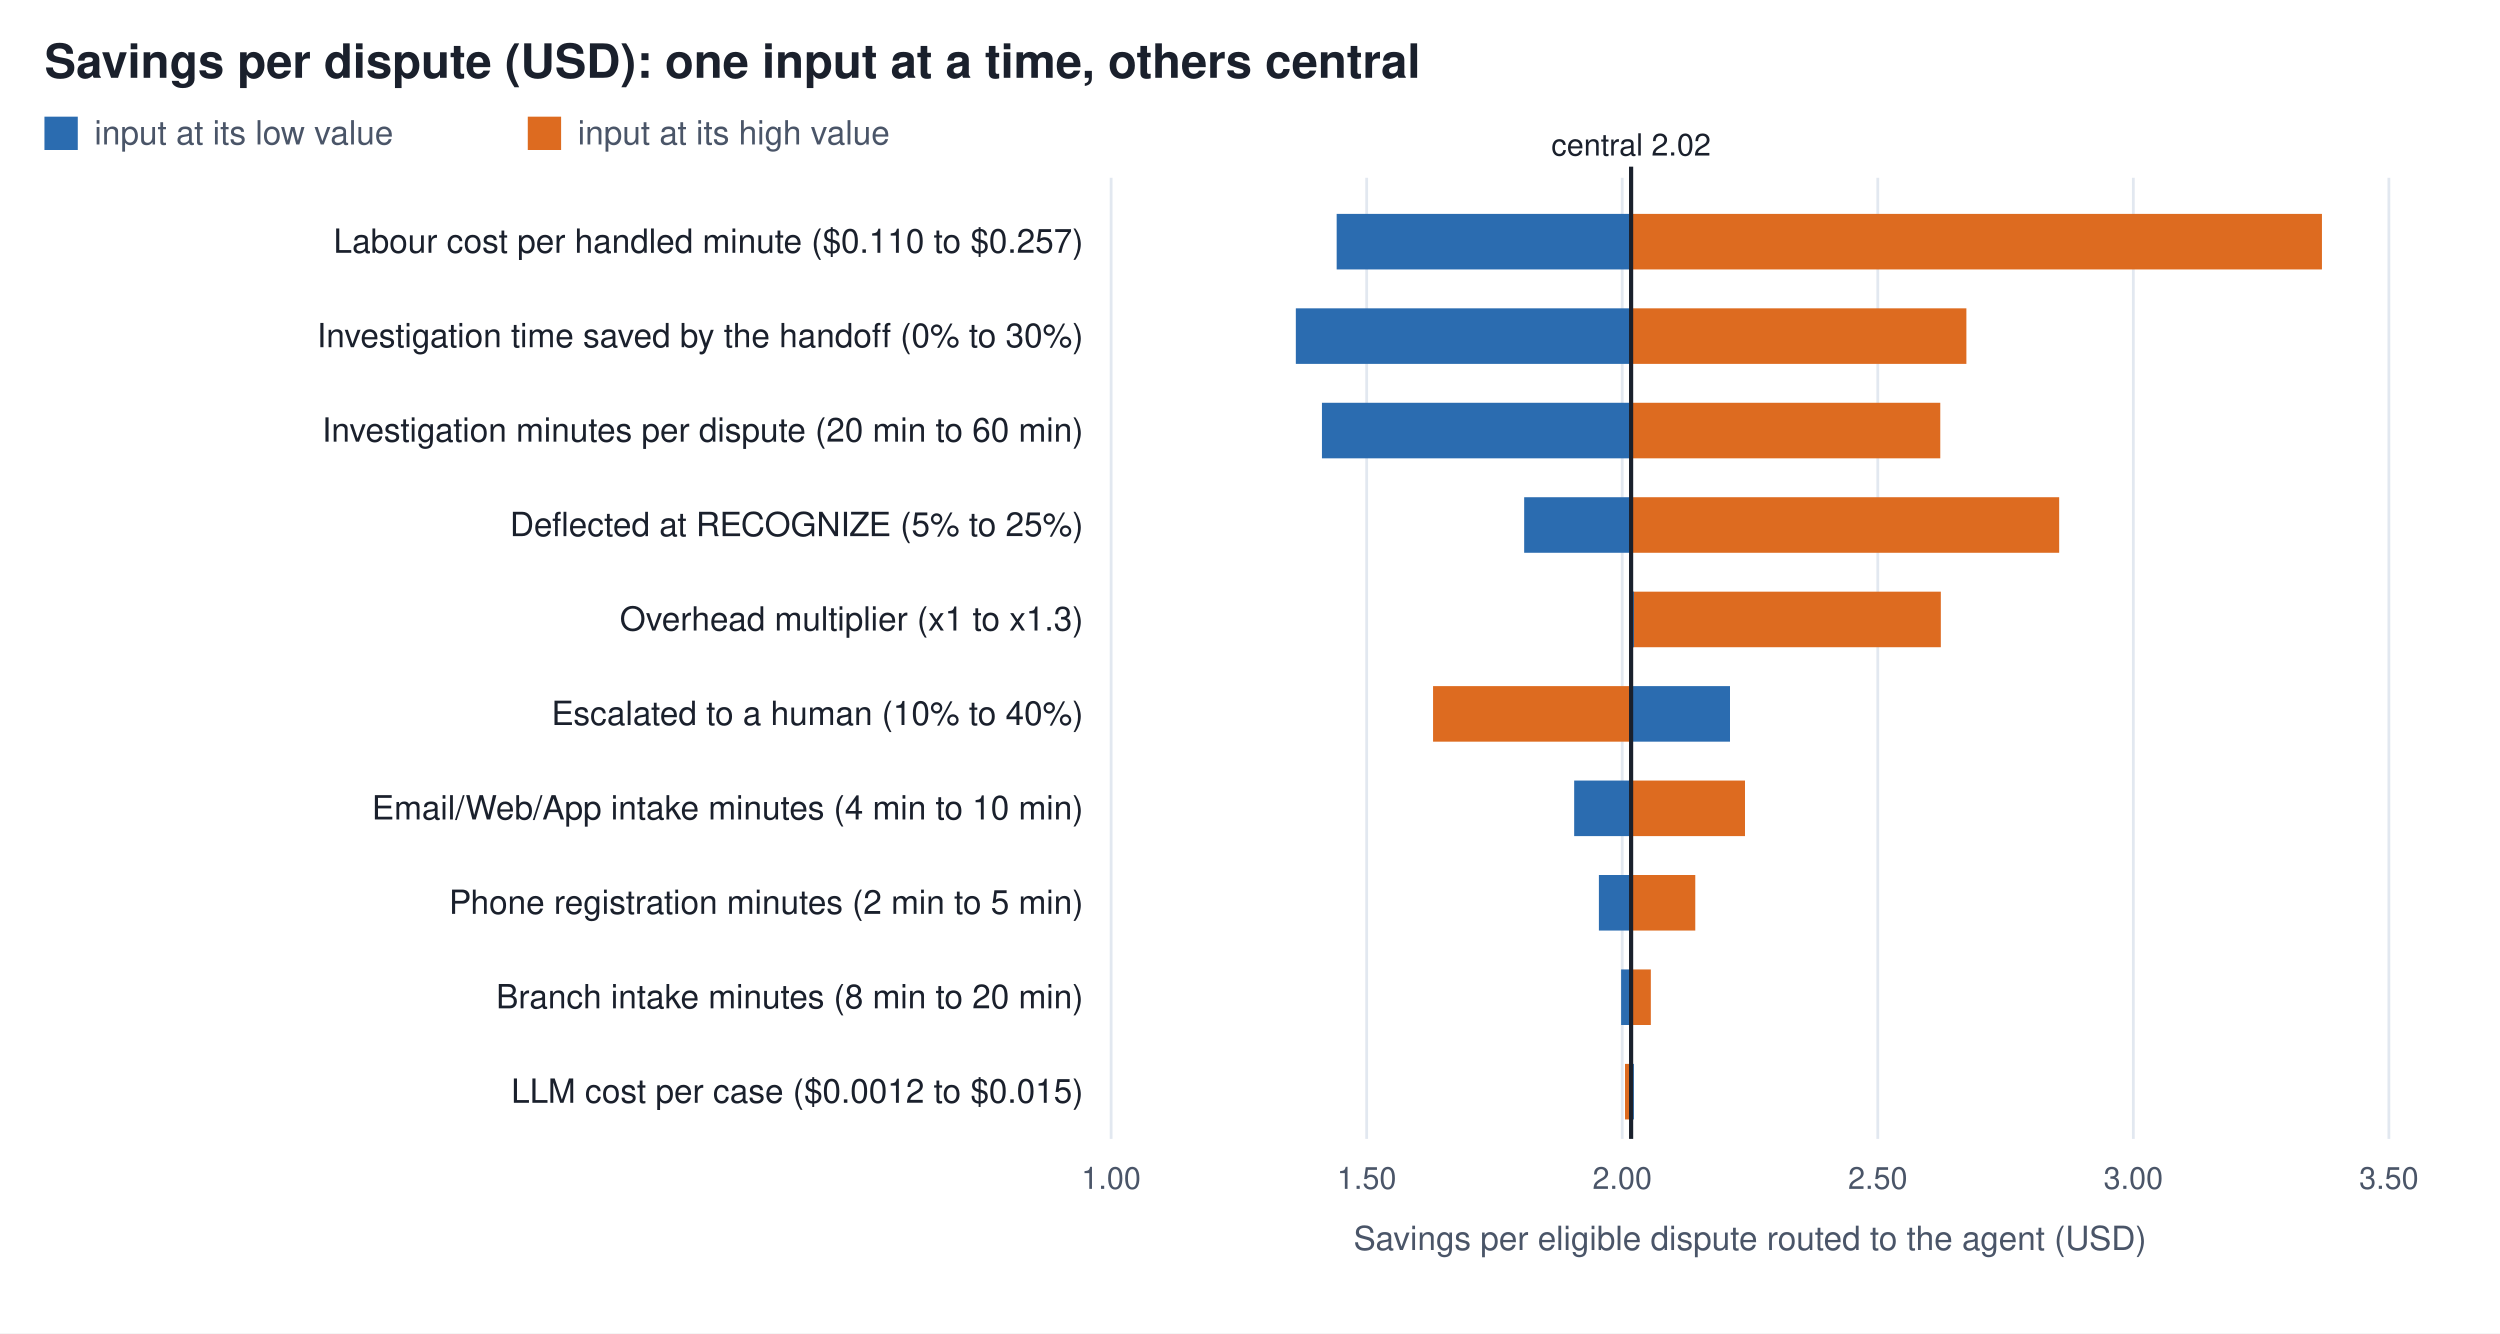
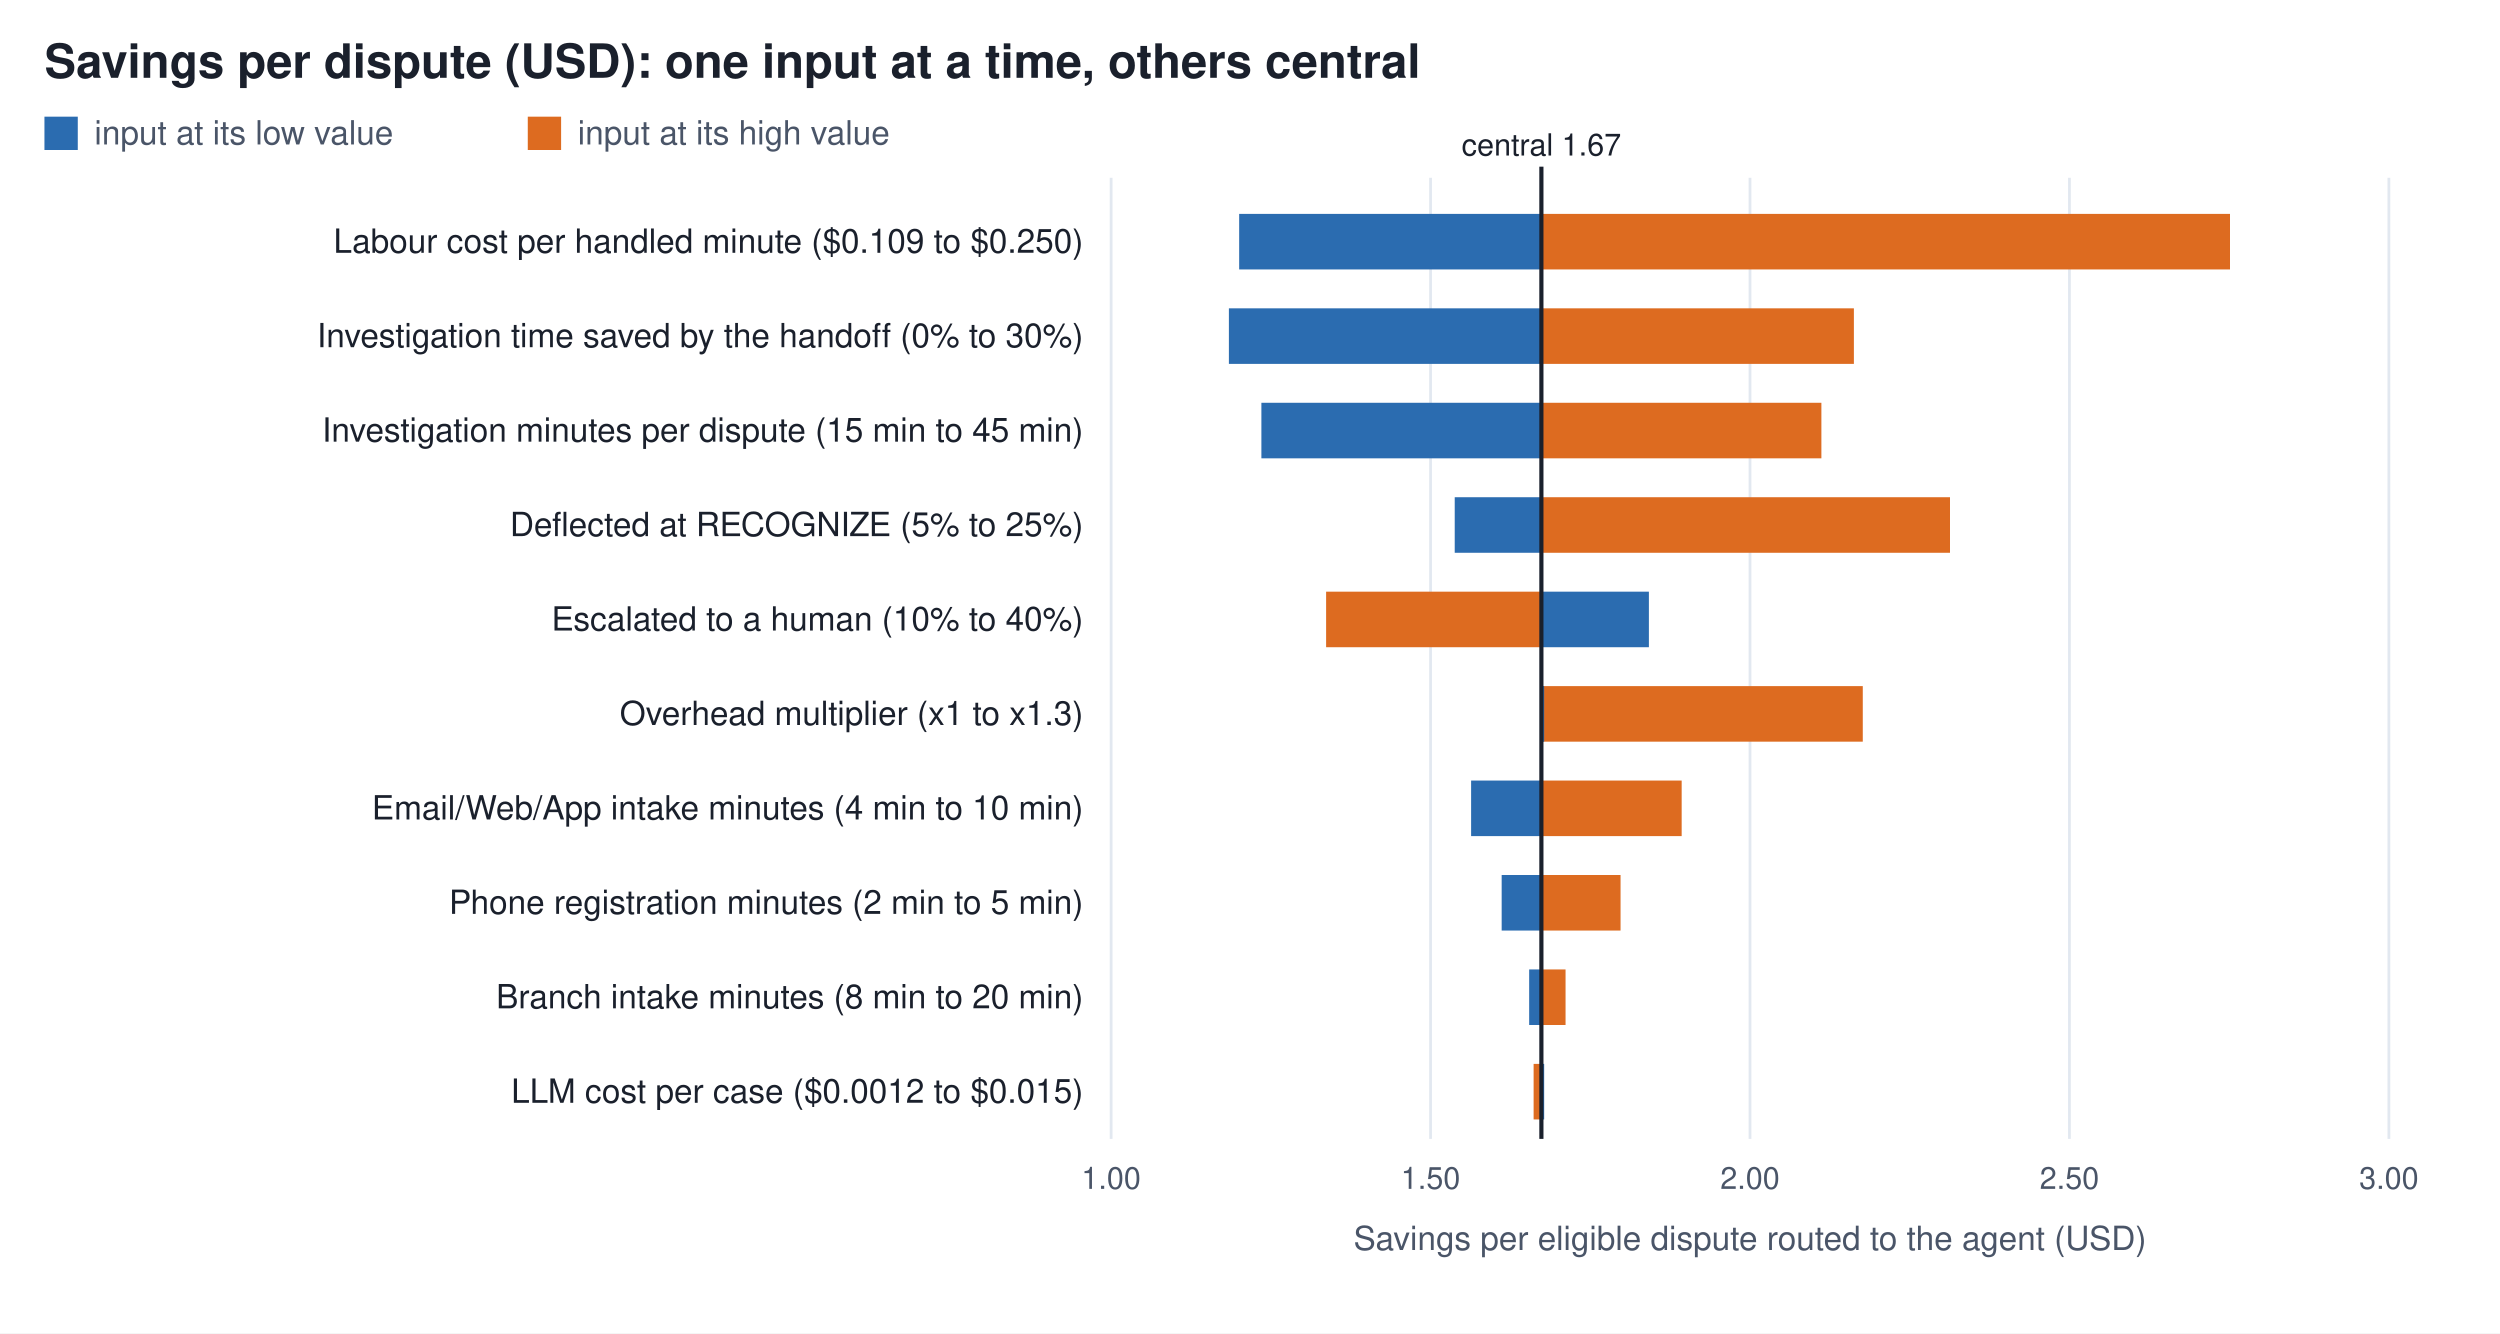
<svg xmlns="http://www.w3.org/2000/svg" width="900" height="480" viewBox="0 0 900 480" font-family="Helvetica, Arial, sans-serif" role="img" aria-label="Savings per dispute (USD): one input at a time, others central">
  <rect width="900" height="480" fill="#ffffff" />
  <text x="16" y="28" font-size="17" font-weight="bold" fill="#1a202c">Savings per dispute (USD): one input at a time, others central</text>
  <rect x="16" y="42" width="12" height="12" fill="#2b6cb0" />
  <text x="34" y="52" font-size="12" fill="#4a5568">input at its low value</text>
  <rect x="190" y="42" width="12" height="12" fill="#dd6b20" />
  <text x="208" y="52" font-size="12" fill="#4a5568">input at its high value</text>
  <line x1="400.0" y1="64" x2="400.0" y2="410" stroke="#e2e8f0" />
  <text x="400.0" y="428" font-size="11" fill="#4a5568" text-anchor="middle">1.00</text>
-   <line x1="492.0" y1="64" x2="492.0" y2="410" stroke="#e2e8f0" />
-   <text x="492.0" y="428" font-size="11" fill="#4a5568" text-anchor="middle">1.50</text>
-   <line x1="584.0" y1="64" x2="584.0" y2="410" stroke="#e2e8f0" />
-   <text x="584.0" y="428" font-size="11" fill="#4a5568" text-anchor="middle">2.00</text>
-   <line x1="676.0" y1="64" x2="676.0" y2="410" stroke="#e2e8f0" />
-   <text x="676.0" y="428" font-size="11" fill="#4a5568" text-anchor="middle">2.50</text>
-   <line x1="768.0" y1="64" x2="768.0" y2="410" stroke="#e2e8f0" />
-   <text x="768.0" y="428" font-size="11" fill="#4a5568" text-anchor="middle">3.00</text>
+   <line x1="515.0" y1="64" x2="515.0" y2="410" stroke="#e2e8f0" />
+   <text x="515.0" y="428" font-size="11" fill="#4a5568" text-anchor="middle">1.50</text>
+   <line x1="630.0" y1="64" x2="630.0" y2="410" stroke="#e2e8f0" />
+   <text x="630.0" y="428" font-size="11" fill="#4a5568" text-anchor="middle">2.00</text>
+   <line x1="745.0" y1="64" x2="745.0" y2="410" stroke="#e2e8f0" />
+   <text x="745.0" y="428" font-size="11" fill="#4a5568" text-anchor="middle">2.50</text>
  <line x1="860.0" y1="64" x2="860.0" y2="410" stroke="#e2e8f0" />
-   <text x="860.0" y="428" font-size="11" fill="#4a5568" text-anchor="middle">3.50</text>
-   <text x="390" y="91.0" font-size="12" fill="#1a202c" text-anchor="end">Labour cost per handled minute ($0.110 to $0.257)</text>
-   <rect x="587.2" y="77.0" width="248.7" height="20" fill="#dd6b20" />
-   <rect x="481.2" y="77.0" width="106.0" height="20" fill="#2b6cb0" />
+   <text x="860.0" y="428" font-size="11" fill="#4a5568" text-anchor="middle">3.00</text>
+   <text x="390" y="91.0" font-size="12" fill="#1a202c" text-anchor="end">Labour cost per handled minute ($0.109 to $0.250)</text>
+   <rect x="554.9" y="77.0" width="247.9" height="20" fill="#dd6b20" />
+   <rect x="446.1" y="77.0" width="108.8" height="20" fill="#2b6cb0" />
  <text x="390" y="125.0" font-size="12" fill="#1a202c" text-anchor="end">Investigation time saved by the handoff (0% to 30%)</text>
-   <rect x="587.2" y="111.0" width="120.7" height="20" fill="#dd6b20" />
-   <rect x="466.5" y="111.0" width="120.7" height="20" fill="#2b6cb0" />
-   <text x="390" y="159.0" font-size="12" fill="#1a202c" text-anchor="end">Investigation minutes per dispute (20 min to 60 min)</text>
-   <rect x="475.9" y="145.0" width="111.3" height="20" fill="#2b6cb0" />
-   <rect x="587.2" y="145.0" width="111.3" height="20" fill="#dd6b20" />
+   <rect x="554.9" y="111.0" width="112.5" height="20" fill="#dd6b20" />
+   <rect x="442.4" y="111.0" width="112.5" height="20" fill="#2b6cb0" />
+   <text x="390" y="159.0" font-size="12" fill="#1a202c" text-anchor="end">Investigation minutes per dispute (15 min to 45 min)</text>
+   <rect x="554.9" y="145.0" width="100.8" height="20" fill="#dd6b20" />
+   <rect x="454.1" y="145.0" width="100.8" height="20" fill="#2b6cb0" />
  <text x="390" y="193.0" font-size="12" fill="#1a202c" text-anchor="end">Deflected at RECOGNIZE (5% to 25%)</text>
-   <rect x="587.2" y="179.0" width="154.1" height="20" fill="#dd6b20" />
-   <rect x="548.7" y="179.0" width="38.5" height="20" fill="#2b6cb0" />
-   <text x="390" y="227.0" font-size="12" fill="#1a202c" text-anchor="end">Overhead multiplier (x1 to x1.3)</text>
-   <rect x="587.2" y="213.0" width="111.5" height="20" fill="#dd6b20" />
-   <rect x="587.2" y="213.0" width="1.0" height="20" fill="#2b6cb0" />
-   <text x="390" y="261.0" font-size="12" fill="#1a202c" text-anchor="end">Escalated to a human (10% to 40%)</text>
-   <rect x="515.9" y="247.0" width="71.3" height="20" fill="#dd6b20" />
-   <rect x="587.2" y="247.0" width="35.6" height="20" fill="#2b6cb0" />
+   <rect x="554.9" y="179.0" width="147.1" height="20" fill="#dd6b20" />
+   <rect x="523.7" y="179.0" width="31.2" height="20" fill="#2b6cb0" />
+   <text x="390" y="227.0" font-size="12" fill="#1a202c" text-anchor="end">Escalated to a human (10% to 40%)</text>
+   <rect x="477.4" y="213.0" width="77.4" height="20" fill="#dd6b20" />
+   <rect x="554.9" y="213.0" width="38.7" height="20" fill="#2b6cb0" />
+   <text x="390" y="261.0" font-size="12" fill="#1a202c" text-anchor="end">Overhead multiplier (x1 to x1.3)</text>
+   <rect x="554.9" y="247.0" width="115.7" height="20" fill="#dd6b20" />
+   <rect x="554.9" y="247.0" width="1.0" height="20" fill="#2b6cb0" />
  <text x="390" y="295.0" font-size="12" fill="#1a202c" text-anchor="end">Email/Web/App intake minutes (4 min to 10 min)</text>
-   <rect x="587.2" y="281.0" width="41.0" height="20" fill="#dd6b20" />
-   <rect x="566.7" y="281.0" width="20.5" height="20" fill="#2b6cb0" />
+   <rect x="554.9" y="281.0" width="50.5" height="20" fill="#dd6b20" />
+   <rect x="529.6" y="281.0" width="25.3" height="20" fill="#2b6cb0" />
  <text x="390" y="329.0" font-size="12" fill="#1a202c" text-anchor="end">Phone registration minutes (2 min to 5 min)</text>
-   <rect x="587.2" y="315.0" width="23.1" height="20" fill="#dd6b20" />
-   <rect x="575.6" y="315.0" width="11.5" height="20" fill="#2b6cb0" />
+   <rect x="554.9" y="315.0" width="28.5" height="20" fill="#dd6b20" />
+   <rect x="540.6" y="315.0" width="14.2" height="20" fill="#2b6cb0" />
  <text x="390" y="363.0" font-size="12" fill="#1a202c" text-anchor="end">Branch intake minutes (8 min to 20 min)</text>
-   <rect x="587.2" y="349.0" width="7.1" height="20" fill="#dd6b20" />
-   <rect x="583.6" y="349.0" width="3.5" height="20" fill="#2b6cb0" />
+   <rect x="554.9" y="349.0" width="8.7" height="20" fill="#dd6b20" />
+   <rect x="550.5" y="349.0" width="4.4" height="20" fill="#2b6cb0" />
  <text x="390" y="397.0" font-size="12" fill="#1a202c" text-anchor="end">LLM cost per case ($0.0012 to $0.015)</text>
-   <rect x="585.0" y="383.0" width="2.2" height="20" fill="#dd6b20" />
-   <rect x="587.2" y="383.0" width="1.0" height="20" fill="#2b6cb0" />
-   <line x1="587.2" y1="60" x2="587.2" y2="410" stroke="#1a202c" stroke-width="1.5" />
-   <text x="587.2" y="56" font-size="11" fill="#1a202c" text-anchor="middle">central 2.02</text>
+   <rect x="552.1" y="383.0" width="2.8" height="20" fill="#dd6b20" />
+   <rect x="554.9" y="383.0" width="1.0" height="20" fill="#2b6cb0" />
+   <line x1="554.9" y1="60" x2="554.9" y2="410" stroke="#1a202c" stroke-width="1.5" />
+   <text x="554.9" y="56" font-size="11" fill="#1a202c" text-anchor="middle">central 1.67</text>
  <text x="630.0" y="450" font-size="12" fill="#4a5568" text-anchor="middle">Savings per eligible dispute routed to the agent (USD)</text>
</svg>
